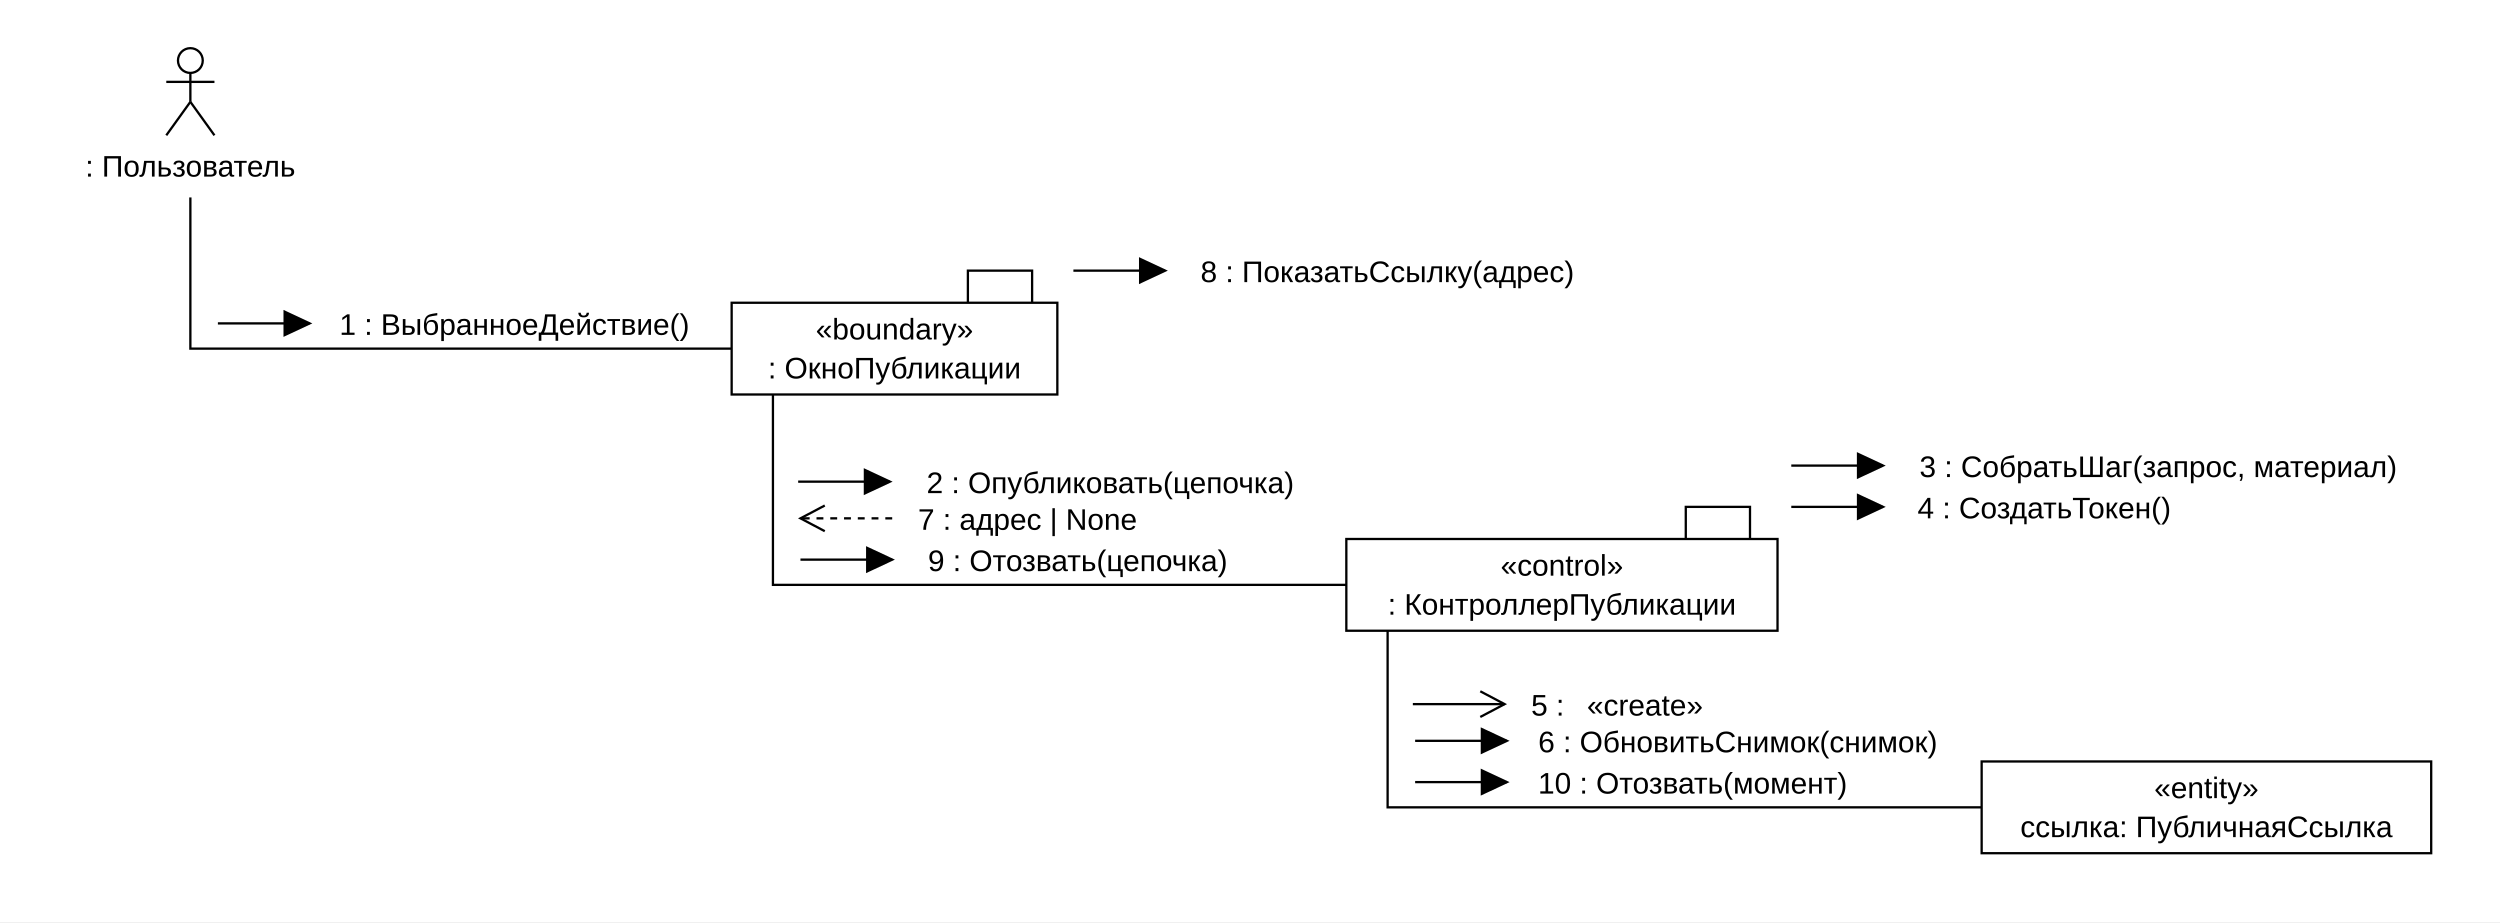
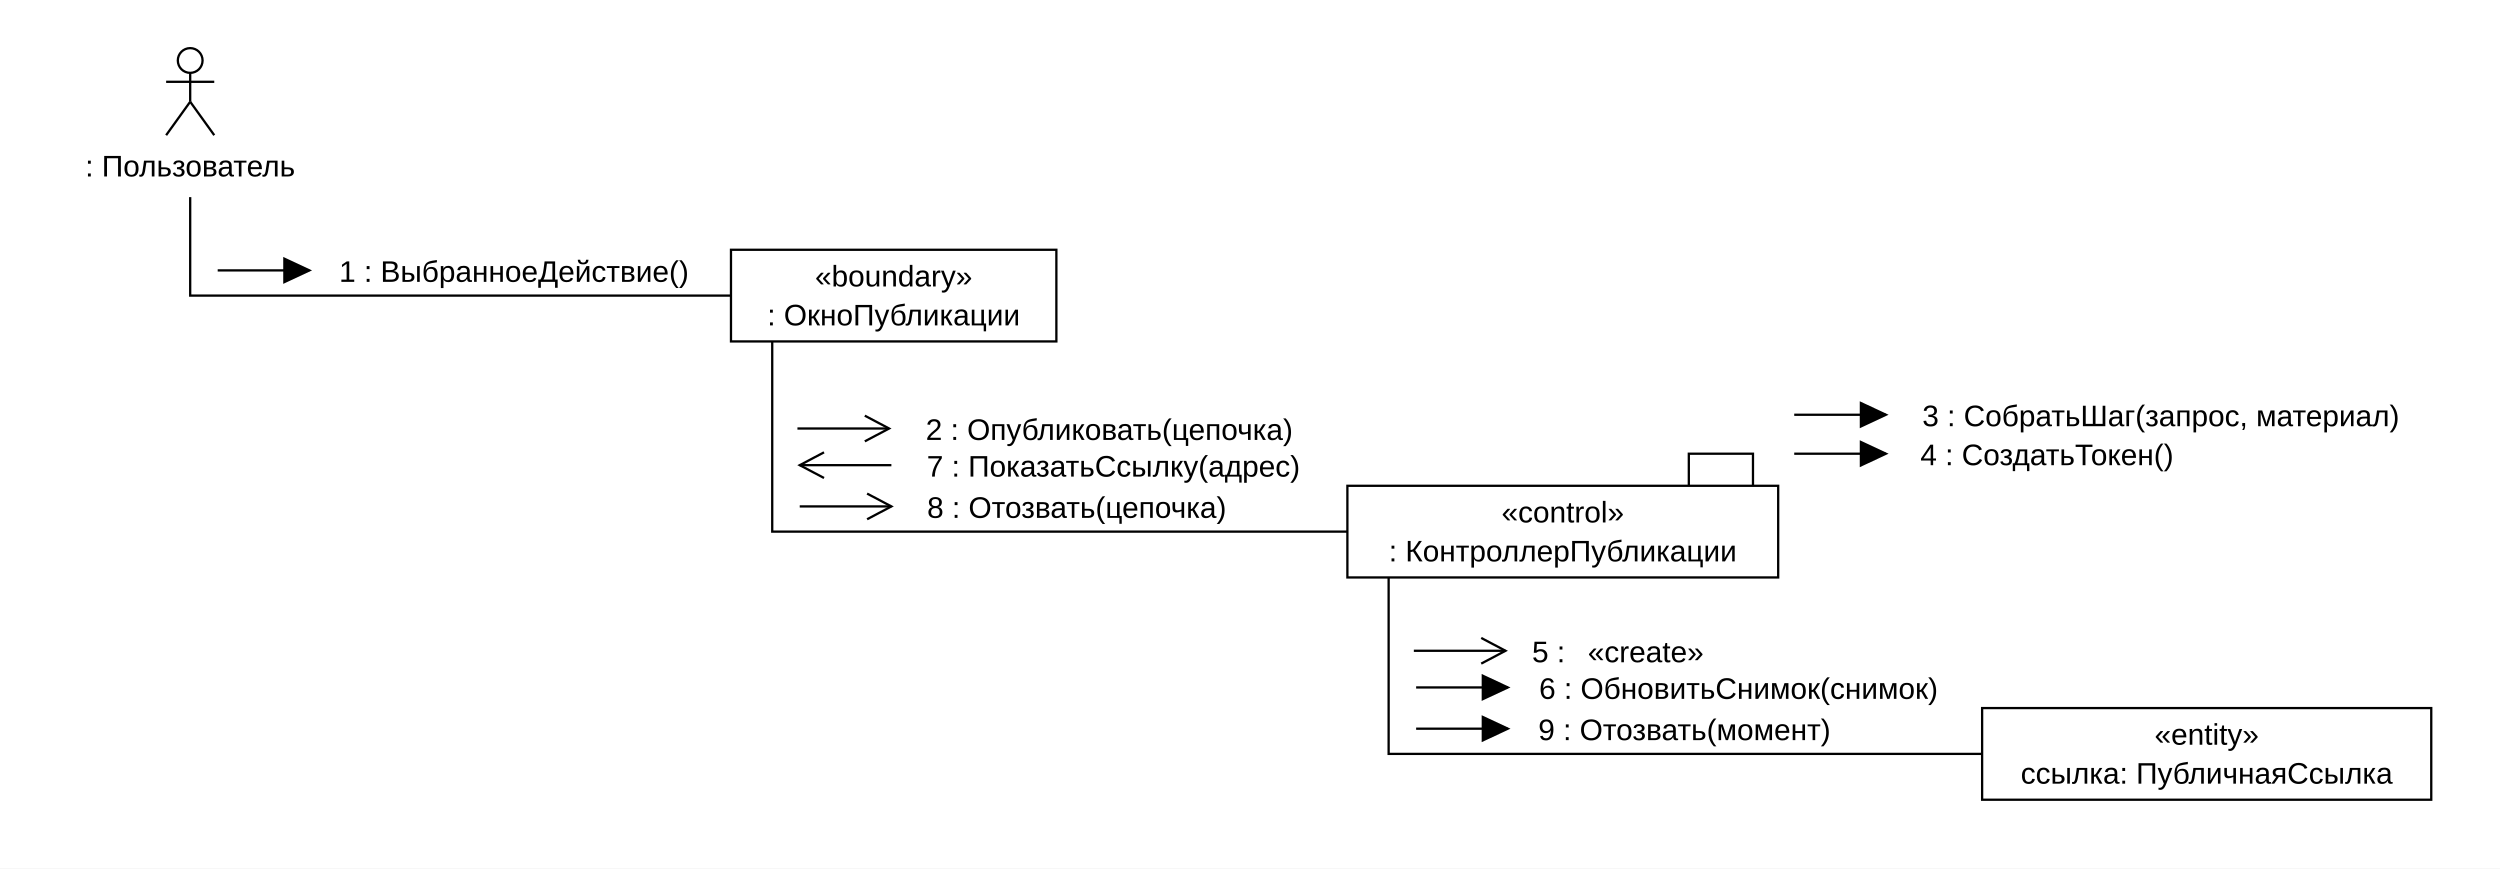
- <svg xmlns="http://www.w3.org/2000/svg" width="1090" height="402" viewBox="0 0 1090 402">
-   <rect width="1090" height="402" fill="#fff" />
-   <path d="M83.0,86.0 L83.0,152.0 L320.0,152.0" fill="none" stroke="#000" />
-   <path d="M337.0,172.0 L337.0,255.0 L587.0,255.0" fill="none" stroke="#000" />
-   <path d="M735.0,235.0 L735.0,221.0 L763.0,221.0 L763.0,235.0" fill="none" stroke="#000" />
-   <path d="M605.0,275.0 L605.0,352.0 L864.0,352.0" fill="none" stroke="#000" />
-   <path d="M422.0,132.0 L422.0,118.0 L450.0,118.0 L450.0,132.0" fill="none" stroke="#000" />
+ <svg xmlns="http://www.w3.org/2000/svg" width="1091" height="379" viewBox="0 0 1091 379">
+   <rect width="1091" height="379" fill="#fff" />
+   <path d="M83.0,86.0 L83.0,129.0 L320.0,129.0" fill="none" stroke="#000" />
+   <path d="M337.0,149.0 L337.0,232.0 L589.0,232.0" fill="none" stroke="#000" />
+   <path d="M737.0,212.0 L737.0,198.0 L765.0,198.0 L765.0,212.0" fill="none" stroke="#000" />
+   <path d="M606.0,252.0 L606.0,329.0 L865.0,329.0" fill="none" stroke="#000" />
  <rect x="20.0" y="20.0" width="126.0" height="66.0" fill="#fff" />
  <circle cx="83.0" cy="26.4" r="5.4" fill="#fff" stroke="#000" />
  <line x1="83.0" y1="31.9" x2="83.0" y2="44.4" stroke="#000" />
  <line x1="72.5" y1="35.7" x2="93.5" y2="35.7" stroke="#000" />
  <line x1="83.0" y1="44.4" x2="72.5" y2="59.0" stroke="#000" />
  <line x1="83.0" y1="44.4" x2="93.5" y2="59.0" stroke="#000" />
  <text x="83.0" y="77.0" font-family="Arial, Helvetica, sans-serif" font-size="13" text-anchor="middle" font-weight="normal" fill="#000">: Пользователь</text>
-   <rect x="319.0" y="132.0" width="142.0" height="40.0" fill="#fff" stroke="#000" />
-   <text x="390.0" y="148.0" font-family="Arial, Helvetica, sans-serif" font-size="13" text-anchor="middle" font-weight="normal" fill="#000">«boundary»</text>
-   <text x="390.0" y="165.0" font-family="Arial, Helvetica, sans-serif" font-size="13" text-anchor="middle" font-weight="normal" fill="#000">: ОкноПубликации</text>
-   <rect x="587.0" y="235.0" width="188.0" height="40.0" fill="#fff" stroke="#000" />
-   <text x="681.0" y="251.0" font-family="Arial, Helvetica, sans-serif" font-size="13" text-anchor="middle" font-weight="normal" fill="#000">«control»</text>
-   <text x="681.0" y="268.0" font-family="Arial, Helvetica, sans-serif" font-size="13" text-anchor="middle" font-weight="normal" fill="#000">: КонтроллерПубликации</text>
-   <rect x="864.0" y="332.0" width="196.0" height="40.0" fill="#fff" stroke="#000" />
-   <text x="962.0" y="348.0" font-family="Arial, Helvetica, sans-serif" font-size="13" text-anchor="middle" font-weight="normal" fill="#000">«entity»</text>
-   <text x="962.0" y="365.0" font-family="Arial, Helvetica, sans-serif" font-size="13" text-anchor="middle" font-weight="normal" fill="#000">ссылка: ПубличнаяСсылка</text>
-   <line x1="95.0" y1="141.0" x2="135.0" y2="141.0" stroke="#000" />
-   <polygon points="135.0,141.0 124.1,135.9 124.1,146.1" fill="#000" stroke="#000" />
-   <text x="224.3" y="146.0" font-family="Arial, Helvetica, sans-serif" font-size="13" text-anchor="middle" font-weight="normal" fill="#000">1 : ВыбранноеДействие()</text>
-   <line x1="348.0" y1="210.0" x2="388.0" y2="210.0" stroke="#000" />
-   <polygon points="388.0,210.0 377.1,204.9 377.1,215.1" fill="#000" stroke="#000" />
-   <text x="484.1" y="215.0" font-family="Arial, Helvetica, sans-serif" font-size="13" text-anchor="middle" font-weight="normal" fill="#000">2 : Опубликовать(цепочка)</text>
-   <line x1="389.0" y1="226.0" x2="349.0" y2="226.0" stroke="#000" stroke-dasharray="3,3" />
-   <path d="M359.6,231.6 L349.0,226.0 L359.6,220.4" fill="none" stroke="#000" />
-   <text x="448.0" y="231.0" font-family="Arial, Helvetica, sans-serif" font-size="13" text-anchor="middle" font-weight="normal" fill="#000">7 : адрес | None</text>
-   <line x1="349.0" y1="244.0" x2="389.0" y2="244.0" stroke="#000" />
-   <polygon points="389.0,244.0 378.1,238.9 378.1,249.1" fill="#000" stroke="#000" />
-   <text x="469.9" y="249.0" font-family="Arial, Helvetica, sans-serif" font-size="13" text-anchor="middle" font-weight="normal" fill="#000">9 : Отозвать(цепочка)</text>
-   <line x1="781.0" y1="203.0" x2="821.0" y2="203.0" stroke="#000" />
-   <polygon points="821.0,203.0 810.1,197.9 810.1,208.1" fill="#000" stroke="#000" />
-   <text x="941.0" y="208.0" font-family="Arial, Helvetica, sans-serif" font-size="13" text-anchor="middle" font-weight="normal" fill="#000">3 : СобратьШаг(запрос, материал)</text>
-   <line x1="781.0" y1="221.0" x2="821.0" y2="221.0" stroke="#000" />
-   <polygon points="821.0,221.0 810.1,215.9 810.1,226.1" fill="#000" stroke="#000" />
-   <text x="891.3" y="226.0" font-family="Arial, Helvetica, sans-serif" font-size="13" text-anchor="middle" font-weight="normal" fill="#000">4 : СоздатьТокен()</text>
-   <line x1="616.0" y1="307.0" x2="656.0" y2="307.0" stroke="#000" />
-   <path d="M645.4,301.4 L656.0,307.0 L645.4,312.6" fill="none" stroke="#000" />
-   <text x="674.8" y="312.0" font-family="Arial, Helvetica, sans-serif" font-size="13" text-anchor="middle" font-weight="normal" fill="#000">5 : </text>
-   <text x="717.2" y="312.0" font-family="Arial, Helvetica, sans-serif" font-size="13" text-anchor="middle" font-weight="normal" fill="#000">«create»</text>
-   <line x1="617.0" y1="323.0" x2="657.0" y2="323.0" stroke="#000" />
-   <polygon points="657.0,323.0 646.1,317.9 646.1,328.1" fill="#000" stroke="#000" />
-   <text x="757.7" y="328.0" font-family="Arial, Helvetica, sans-serif" font-size="13" text-anchor="middle" font-weight="normal" fill="#000">6 : ОбновитьСнимок(снимок)</text>
-   <line x1="617.0" y1="341.0" x2="657.0" y2="341.0" stroke="#000" />
-   <polygon points="657.0,341.0 646.1,335.9 646.1,346.1" fill="#000" stroke="#000" />
-   <text x="738.0" y="346.0" font-family="Arial, Helvetica, sans-serif" font-size="13" text-anchor="middle" font-weight="normal" fill="#000">10 : Отозвать(момент)</text>
-   <line x1="468.0" y1="118.0" x2="508.0" y2="118.0" stroke="#000" />
-   <polygon points="508.0,118.0 497.1,112.9 497.1,123.1" fill="#000" stroke="#000" />
-   <text x="604.9" y="123.0" font-family="Arial, Helvetica, sans-serif" font-size="13" text-anchor="middle" font-weight="normal" fill="#000">8 : ПоказатьСсылку(адрес)</text>
+   <rect x="319.0" y="109.0" width="142.0" height="40.0" fill="#fff" stroke="#000" />
+   <text x="390.0" y="125.0" font-family="Arial, Helvetica, sans-serif" font-size="13" text-anchor="middle" font-weight="normal" fill="#000">«boundary»</text>
+   <text x="390.0" y="142.0" font-family="Arial, Helvetica, sans-serif" font-size="13" text-anchor="middle" font-weight="normal" fill="#000">: ОкноПубликации</text>
+   <rect x="588.0" y="212.0" width="188.0" height="40.0" fill="#fff" stroke="#000" />
+   <text x="682.0" y="228.0" font-family="Arial, Helvetica, sans-serif" font-size="13" text-anchor="middle" font-weight="normal" fill="#000">«control»</text>
+   <text x="682.0" y="245.0" font-family="Arial, Helvetica, sans-serif" font-size="13" text-anchor="middle" font-weight="normal" fill="#000">: КонтроллерПубликации</text>
+   <rect x="865.0" y="309.0" width="196.0" height="40.0" fill="#fff" stroke="#000" />
+   <text x="963.0" y="325.0" font-family="Arial, Helvetica, sans-serif" font-size="13" text-anchor="middle" font-weight="normal" fill="#000">«entity»</text>
+   <text x="963.0" y="342.0" font-family="Arial, Helvetica, sans-serif" font-size="13" text-anchor="middle" font-weight="normal" fill="#000">ссылка: ПубличнаяСсылка</text>
+   <line x1="95.0" y1="118.0" x2="135.0" y2="118.0" stroke="#000" />
+   <polygon points="135.0,118.0 124.1,112.9 124.1,123.1" fill="#000" stroke="#000" />
+   <text x="224.3" y="123.0" font-family="Arial, Helvetica, sans-serif" font-size="13" text-anchor="middle" font-weight="normal" fill="#000">1 : ВыбранноеДействие()</text>
+   <line x1="348.0" y1="187.0" x2="388.0" y2="187.0" stroke="#000" />
+   <path d="M377.4,181.4 L388.0,187.0 L377.4,192.6" fill="none" stroke="#000" />
+   <text x="484.1" y="192.0" font-family="Arial, Helvetica, sans-serif" font-size="13" text-anchor="middle" font-weight="normal" fill="#000">2 : Опубликовать(цепочка)</text>
+   <line x1="389.0" y1="203.0" x2="349.0" y2="203.0" stroke="#000" />
+   <path d="M359.6,208.6 L349.0,203.0 L359.6,197.4" fill="none" stroke="#000" />
+   <text x="485.9" y="208.0" font-family="Arial, Helvetica, sans-serif" font-size="13" text-anchor="middle" font-weight="normal" fill="#000">7 : ПоказатьСсылку(адрес)</text>
+   <line x1="349.0" y1="221.0" x2="389.0" y2="221.0" stroke="#000" />
+   <path d="M378.4,215.4 L389.0,221.0 L378.4,226.6" fill="none" stroke="#000" />
+   <text x="469.9" y="226.0" font-family="Arial, Helvetica, sans-serif" font-size="13" text-anchor="middle" font-weight="normal" fill="#000">8 : Отозвать(цепочка)</text>
+   <line x1="783.0" y1="181.0" x2="823.0" y2="181.0" stroke="#000" />
+   <polygon points="823.0,181.0 812.1,175.9 812.1,186.1" fill="#000" stroke="#000" />
+   <text x="943.0" y="186.0" font-family="Arial, Helvetica, sans-serif" font-size="13" text-anchor="middle" font-weight="normal" fill="#000">3 : СобратьШаг(запрос, материал)</text>
+   <line x1="783.0" y1="198.0" x2="823.0" y2="198.0" stroke="#000" />
+   <polygon points="823.0,198.0 812.1,192.9 812.1,203.1" fill="#000" stroke="#000" />
+   <text x="893.3" y="203.0" font-family="Arial, Helvetica, sans-serif" font-size="13" text-anchor="middle" font-weight="normal" fill="#000">4 : СоздатьТокен()</text>
+   <line x1="617.0" y1="284.0" x2="657.0" y2="284.0" stroke="#000" />
+   <path d="M646.4,278.4 L657.0,284.0 L646.4,289.6" fill="none" stroke="#000" />
+   <text x="675.8" y="289.0" font-family="Arial, Helvetica, sans-serif" font-size="13" text-anchor="middle" font-weight="normal" fill="#000">5 : </text>
+   <text x="718.2" y="289.0" font-family="Arial, Helvetica, sans-serif" font-size="13" text-anchor="middle" font-weight="normal" fill="#000">«create»</text>
+   <line x1="618.0" y1="300.0" x2="658.0" y2="300.0" stroke="#000" />
+   <polygon points="658.0,300.0 647.1,294.9 647.1,305.1" fill="#000" stroke="#000" />
+   <text x="758.7" y="305.0" font-family="Arial, Helvetica, sans-serif" font-size="13" text-anchor="middle" font-weight="normal" fill="#000">6 : ОбновитьСнимок(снимок)</text>
+   <line x1="618.0" y1="318.0" x2="658.0" y2="318.0" stroke="#000" />
+   <polygon points="658.0,318.0 647.1,312.9 647.1,323.1" fill="#000" stroke="#000" />
+   <text x="735.1" y="323.0" font-family="Arial, Helvetica, sans-serif" font-size="13" text-anchor="middle" font-weight="normal" fill="#000">9 : Отозвать(момент)</text>
</svg>
